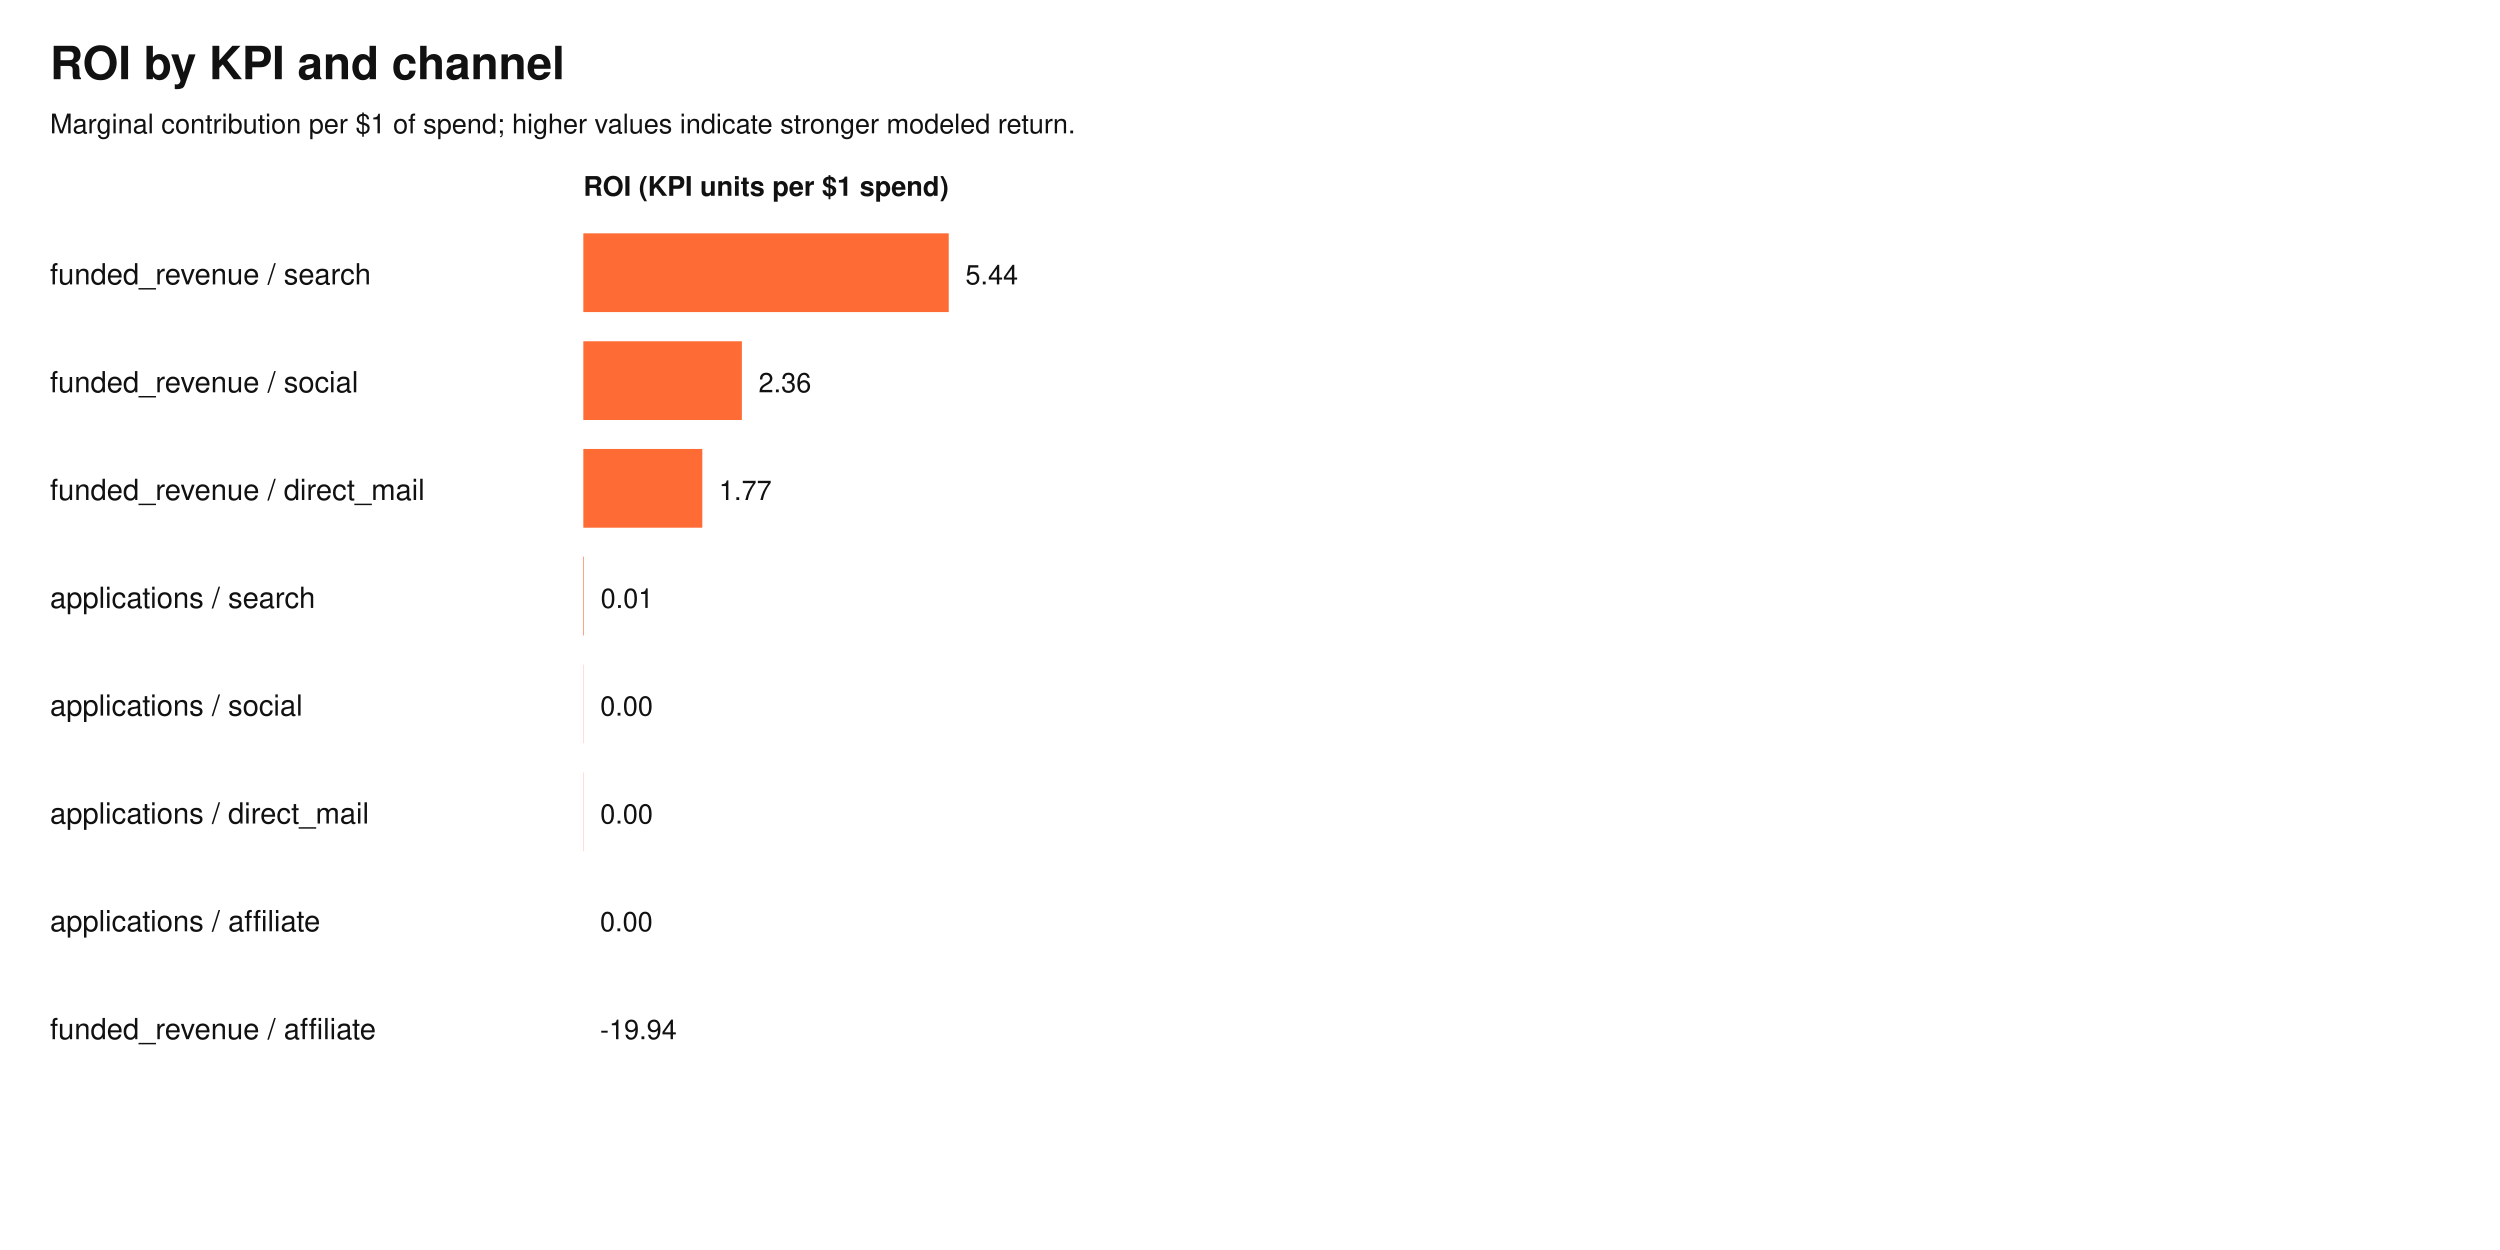
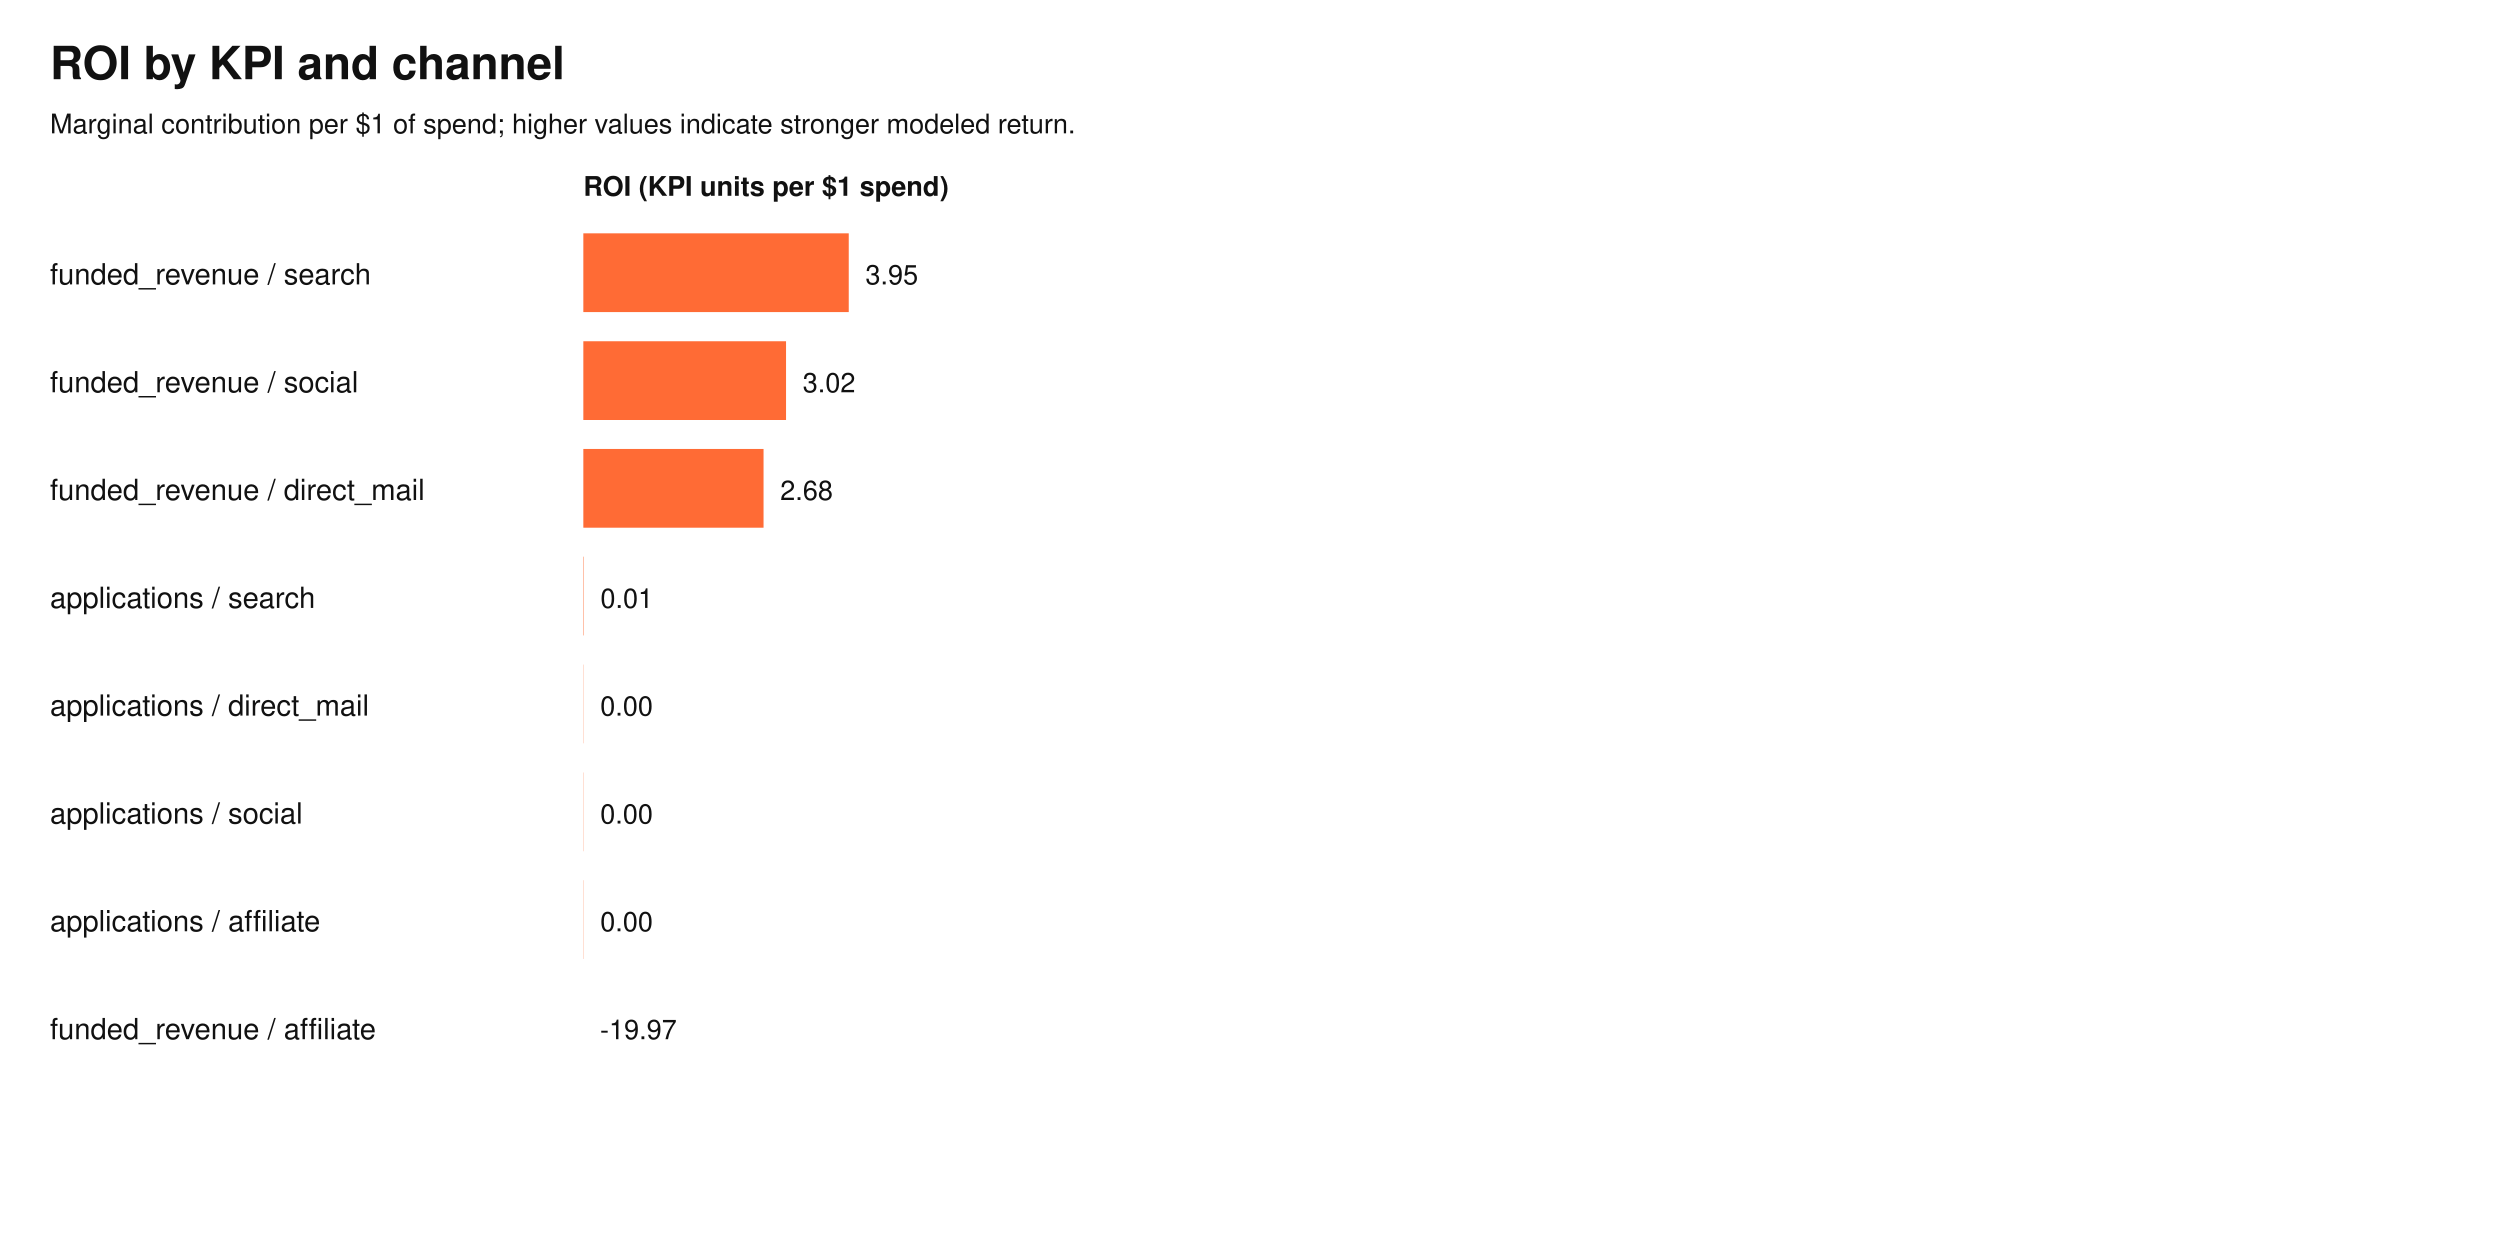
<svg xmlns="http://www.w3.org/2000/svg" width="1200" height="600" viewBox="0 0 1200 600">
  <rect width="100%" height="100%" fill="#ffffff" />
  <text x="24.0" y="38.0" font-family="Helvetica, Arial, sans-serif" font-size="22" font-weight="700" fill="#111111">ROI by KPI and channel</text>
  <text x="24.0" y="64.0" font-family="Helvetica, Arial, sans-serif" font-size="13" font-weight="400" fill="#111111">Marginal contribution per $1 of spend; higher values indicate stronger modeled return.</text>
  <text x="280.0" y="94.0" font-family="Helvetica, Arial, sans-serif" font-size="13" font-weight="700" fill="#111111">ROI (KPI units per $1 spend)</text>
  <text x="24.0" y="136.5" font-family="Helvetica, Arial, sans-serif" font-size="14" font-weight="400" fill="#111111">funded_revenue / search</text>
-   <rect x="280" y="112.0" width="175.4" height="37.8" fill="#ff6b35" />
-   <text x="463.4" y="136.5" font-family="Helvetica, Arial, sans-serif" font-size="13" font-weight="400" fill="#111111">5.44</text>
+   <rect x="280" y="112.0" width="127.4" height="37.8" fill="#ff6b35" />
+   <text x="415.4" y="136.5" font-family="Helvetica, Arial, sans-serif" font-size="13" font-weight="400" fill="#111111">3.95</text>
  <text x="24.0" y="188.3" font-family="Helvetica, Arial, sans-serif" font-size="14" font-weight="400" fill="#111111">funded_revenue / social</text>
-   <rect x="280" y="163.8" width="76.1" height="37.8" fill="#ff6b35" />
-   <text x="364.1" y="188.3" font-family="Helvetica, Arial, sans-serif" font-size="13" font-weight="400" fill="#111111">2.36</text>
+   <rect x="280" y="163.8" width="97.3" height="37.8" fill="#ff6b35" />
+   <text x="385.3" y="188.3" font-family="Helvetica, Arial, sans-serif" font-size="13" font-weight="400" fill="#111111">3.02</text>
  <text x="24.0" y="240.0" font-family="Helvetica, Arial, sans-serif" font-size="14" font-weight="400" fill="#111111">funded_revenue / direct_mail</text>
-   <rect x="280" y="215.5" width="57.1" height="37.8" fill="#ff6b35" />
-   <text x="345.1" y="240.0" font-family="Helvetica, Arial, sans-serif" font-size="13" font-weight="400" fill="#111111">1.77</text>
+   <rect x="280" y="215.5" width="86.5" height="37.8" fill="#ff6b35" />
+   <text x="374.5" y="240.0" font-family="Helvetica, Arial, sans-serif" font-size="13" font-weight="400" fill="#111111">2.68</text>
  <text x="24.0" y="291.8" font-family="Helvetica, Arial, sans-serif" font-size="14" font-weight="400" fill="#111111">applications / search</text>
-   <rect x="280" y="267.2" width="0.3" height="37.8" fill="#ff6b35" />
-   <text x="288.3" y="291.8" font-family="Helvetica, Arial, sans-serif" font-size="13" font-weight="400" fill="#111111">0.01</text>
-   <text x="24.0" y="343.5" font-family="Helvetica, Arial, sans-serif" font-size="14" font-weight="400" fill="#111111">applications / social</text>
+   <rect x="280" y="267.2" width="0.2" height="37.8" fill="#ff6b35" />
+   <text x="288.2" y="291.8" font-family="Helvetica, Arial, sans-serif" font-size="13" font-weight="400" fill="#111111">0.01</text>
+   <text x="24.0" y="343.5" font-family="Helvetica, Arial, sans-serif" font-size="14" font-weight="400" fill="#111111">applications / direct_mail</text>
  <rect x="280" y="319.0" width="0.1" height="37.8" fill="#ff6b35" />
  <text x="288.1" y="343.5" font-family="Helvetica, Arial, sans-serif" font-size="13" font-weight="400" fill="#111111">0.00</text>
-   <text x="24.0" y="395.3" font-family="Helvetica, Arial, sans-serif" font-size="14" font-weight="400" fill="#111111">applications / direct_mail</text>
+   <text x="24.0" y="395.3" font-family="Helvetica, Arial, sans-serif" font-size="14" font-weight="400" fill="#111111">applications / social</text>
  <rect x="280" y="370.8" width="0.1" height="37.8" fill="#ff6b35" />
  <text x="288.1" y="395.3" font-family="Helvetica, Arial, sans-serif" font-size="13" font-weight="400" fill="#111111">0.00</text>
  <text x="24.0" y="447.0" font-family="Helvetica, Arial, sans-serif" font-size="14" font-weight="400" fill="#111111">applications / affiliate</text>
-   <rect x="280" y="422.5" width="0.0" height="37.8" fill="#ff6b35" />
-   <text x="288.0" y="447.0" font-family="Helvetica, Arial, sans-serif" font-size="13" font-weight="400" fill="#111111">0.00</text>
+   <rect x="280" y="422.5" width="0.1" height="37.8" fill="#ff6b35" />
+   <text x="288.1" y="447.0" font-family="Helvetica, Arial, sans-serif" font-size="13" font-weight="400" fill="#111111">0.00</text>
  <text x="24.0" y="498.8" font-family="Helvetica, Arial, sans-serif" font-size="14" font-weight="400" fill="#111111">funded_revenue / affiliate</text>
  <rect x="280" y="474.2" width="0.0" height="37.8" fill="#ff6b35" />
-   <text x="288.0" y="498.8" font-family="Helvetica, Arial, sans-serif" font-size="13" font-weight="400" fill="#111111">-19.94</text>
+   <text x="288.0" y="498.8" font-family="Helvetica, Arial, sans-serif" font-size="13" font-weight="400" fill="#111111">-19.97</text>
</svg>
